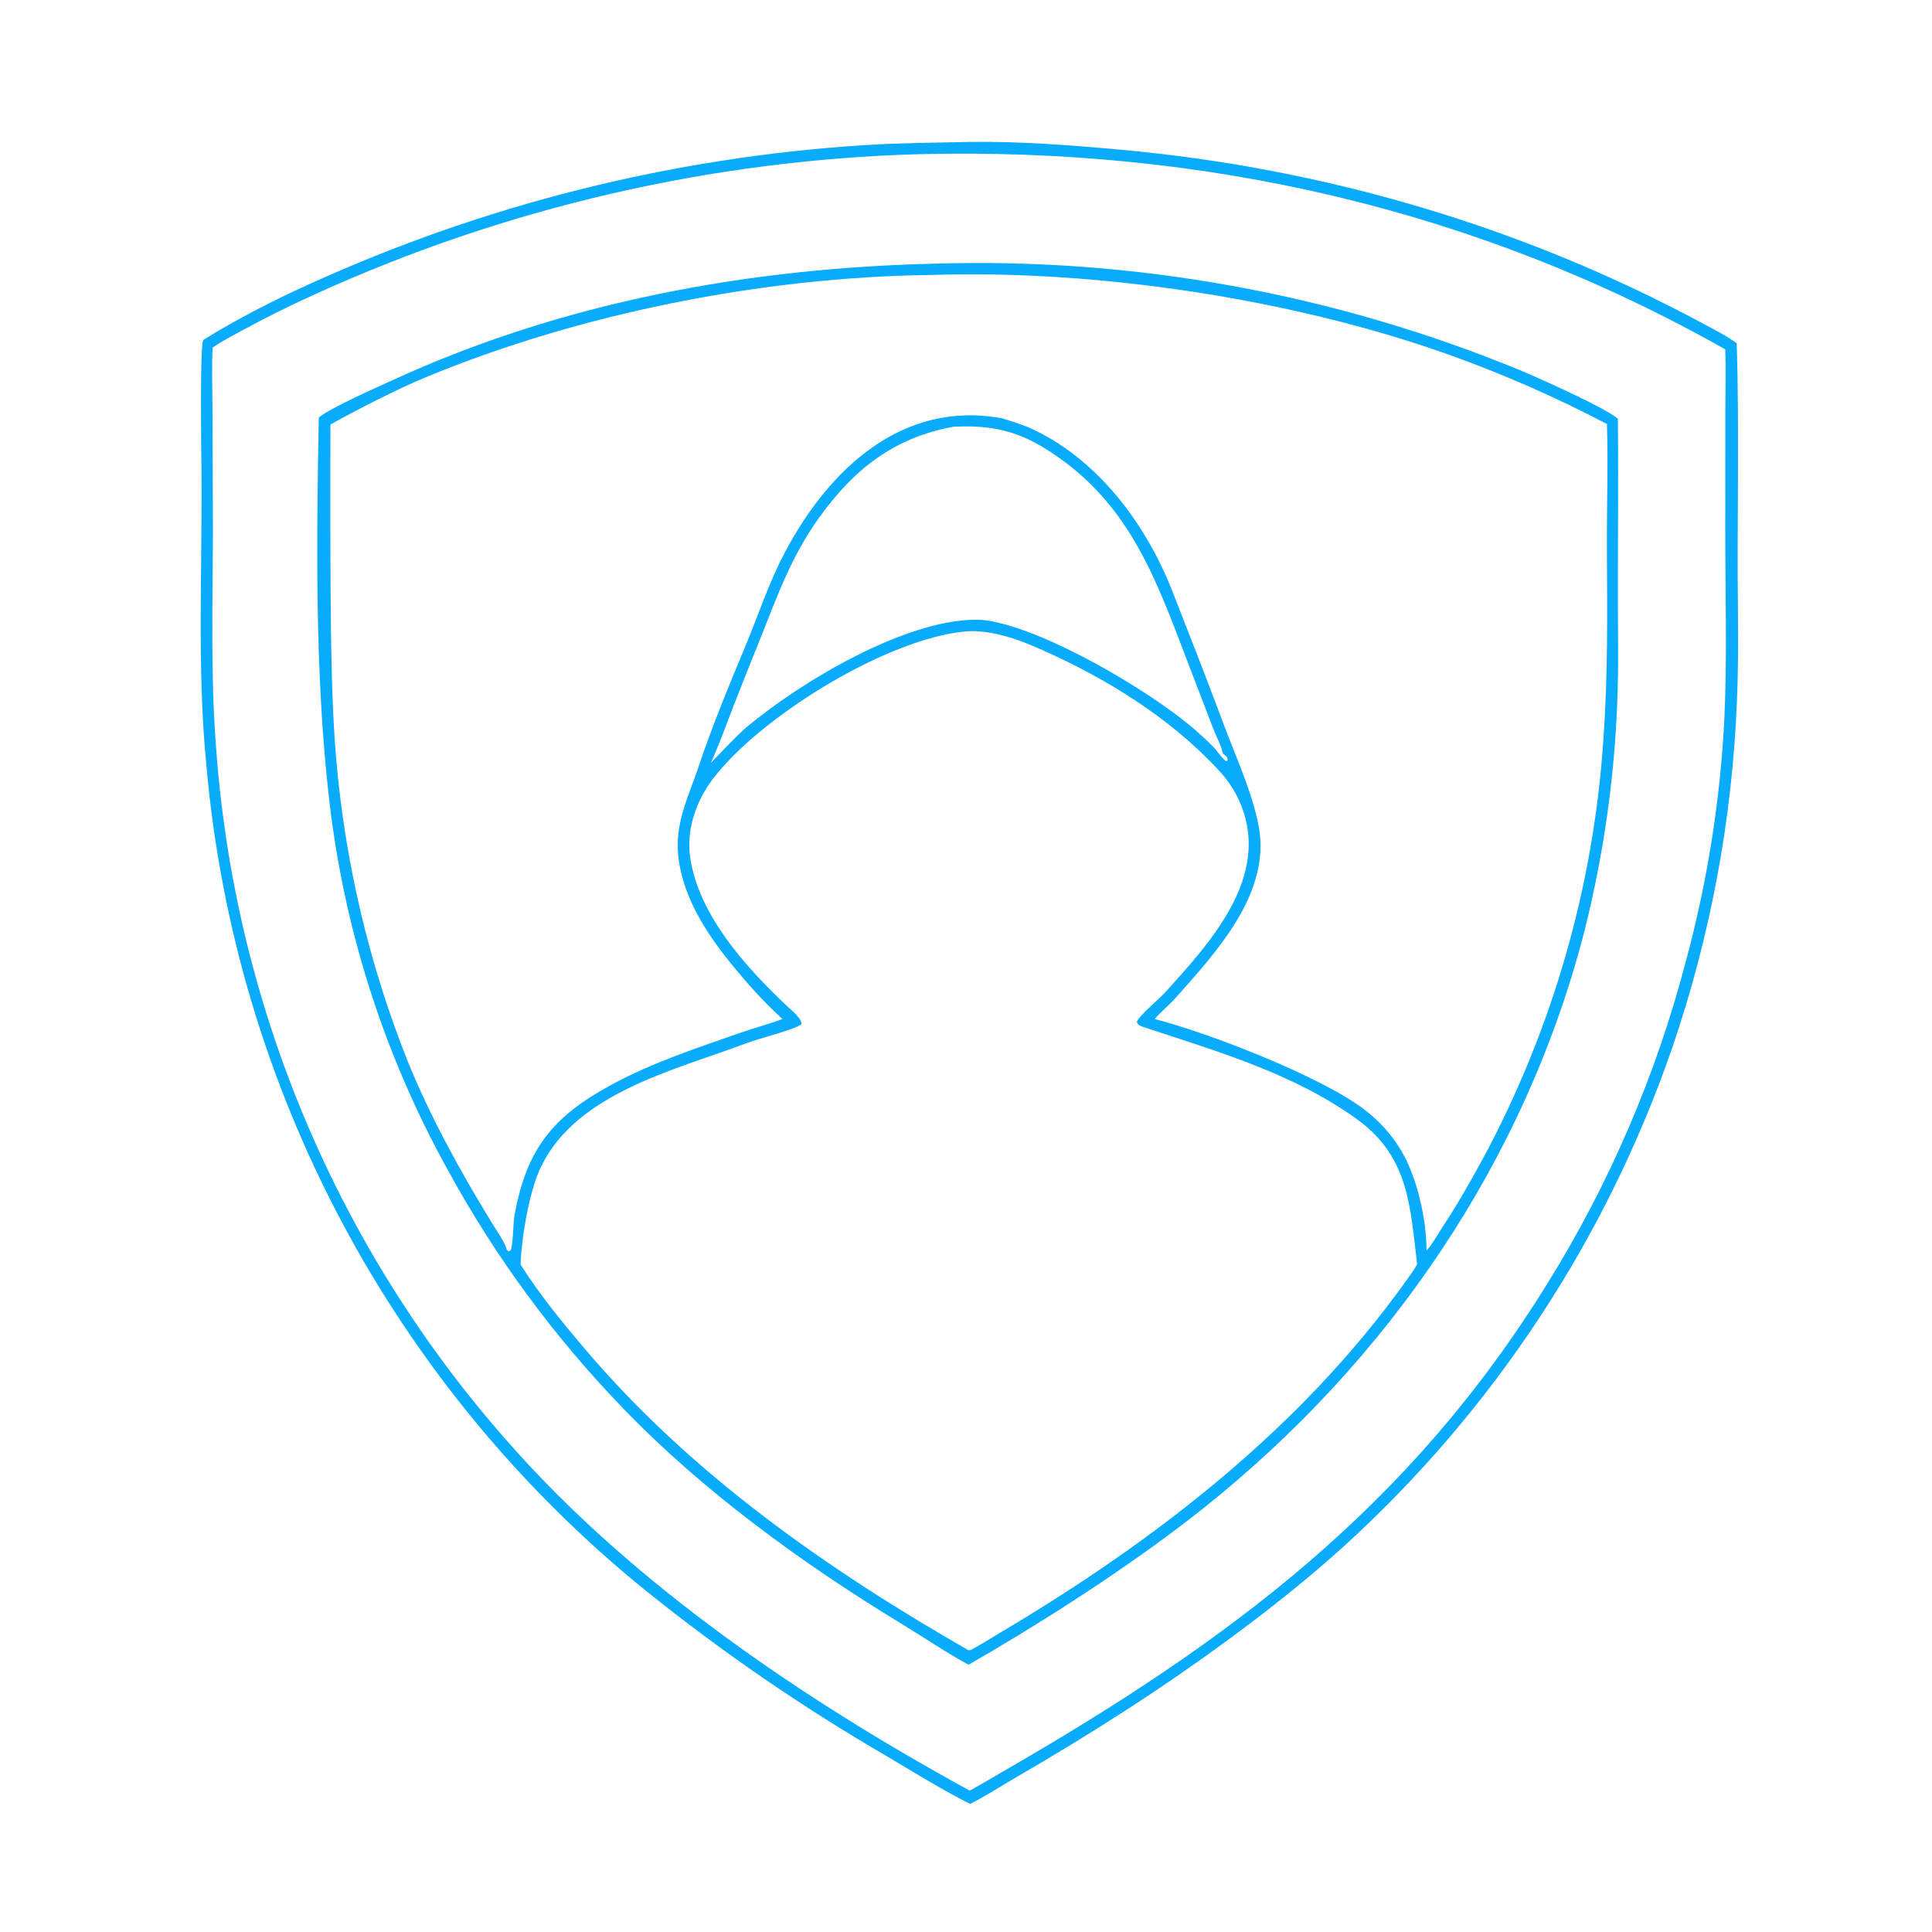
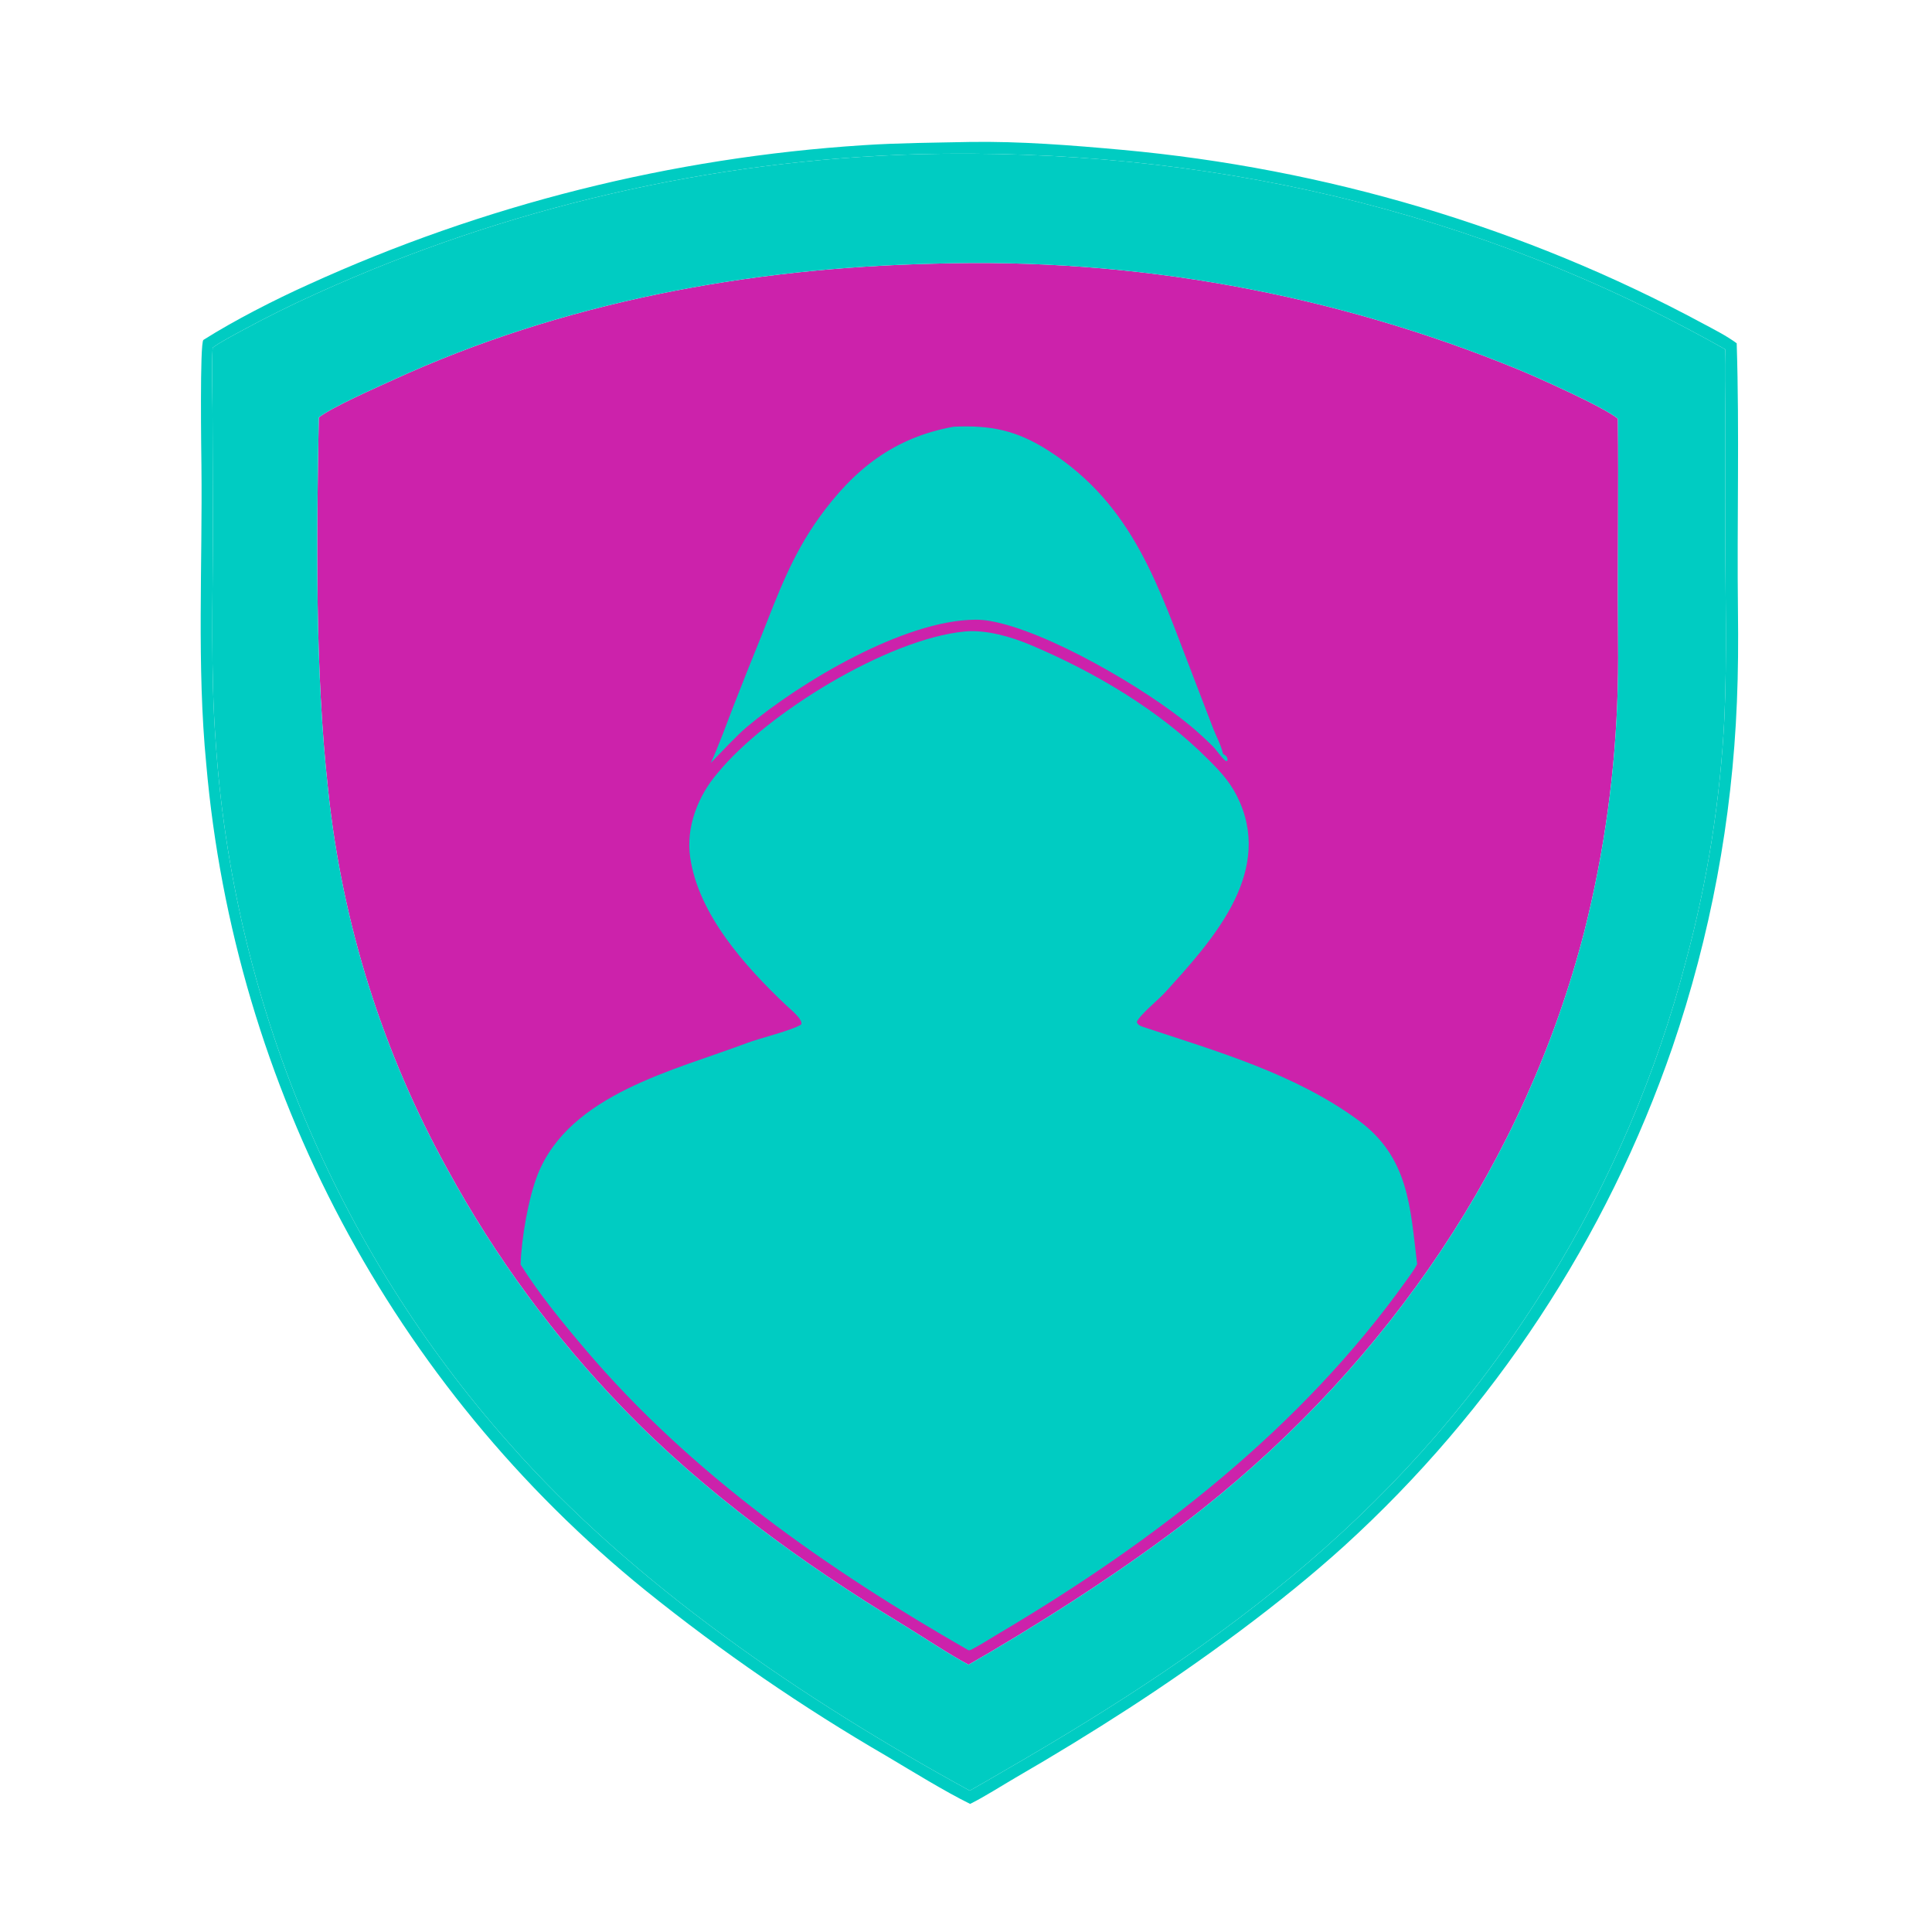
<svg xmlns="http://www.w3.org/2000/svg" width="1024" height="1024" viewBox="0 0 1024 1024">
-   <path fill="#09ACFA" d="M513.866 75.239C540.317 74.803 568.298 77.009 594.754 79.424C702.225 89.236 807.415 120.235 902.496 171.427C908.632 174.731 914.881 177.819 920.487 181.945C921.99 229.199 920.569 276.756 921.152 324.044C921.348 339.986 921.271 356.118 920.593 372.043C918.095 434.387 906.582 496.041 886.412 555.084C851.51 656.44 791.648 747.376 712.346 819.505C678.674 850.04 636.42 880.697 598.555 905.294C578.826 918.072 558.775 930.345 538.422 942.103C531.259 946.276 521.397 952.566 514.19 956.105C500.98 949.638 483.203 938.647 470.314 930.999C425.358 904.914 382.455 875.441 341.978 842.835C208.22 734.456 124.241 576.379 109.308 404.874C104.271 352.907 107.371 298.938 106.761 246.697C106.693 240.925 105.822 181.431 107.823 180.161C123.902 169.962 145.761 158.777 163.233 150.926C256.091 108.558 355.899 83.488 457.756 76.948C475.815 75.744 495.644 75.633 513.866 75.239ZM112.714 184.27C112.131 193.55 112.596 206.919 112.628 216.51L112.856 283.008C112.731 317.684 111.672 357.684 114.248 392.032C123.222 530.157 177.955 661.355 269.803 764.907C335.763 839.858 426.57 901.281 513.997 949.082C519.932 945.728 525.839 942.322 531.717 938.867C651.556 869.769 746.975 798.904 820.56 679.627C853.326 626.774 877.96 569.295 893.637 509.118C904.984 467.11 911.799 424.009 913.965 380.55C915.442 348.772 914.415 312.715 914.422 280.585L914.465 217.896C914.474 207.583 914.818 195.252 914.413 185.158C782.363 110.62 637.955 77.929 486.558 81.728C376.711 84.925 268.595 109.922 168.492 155.267C154.723 161.438 141.199 168.141 127.951 175.362C123.596 177.735 116.611 181.384 112.714 184.27Z" />
-   <path fill="#09ACFA" d="M495.071 139.75C601.116 136.469 706.66 155.596 804.81 195.88C815.013 200.071 850.215 215.787 857.511 221.923C857.926 258.773 857.326 295.735 857.585 332.596C857.66 343.297 857.752 354.292 857.424 364.978C856.299 408.381 850.371 451.526 839.75 493.625C808.344 615.504 735.81 721.329 637.848 799.377C604.171 826.207 562.392 853.502 525.253 875.427L513.368 882.33C503.958 877.44 487.472 866.498 477.857 860.665C426.126 829.28 372.493 790.368 330.351 746.551C293.789 708.76 262.492 666.209 237.307 620.051C202.863 557.886 181.304 489.415 173.92 418.73C166.925 355.561 167.745 284.851 168.963 221.256C175.998 215.736 199.287 205.524 208.039 201.505C298.131 160.128 396.449 142.087 495.071 139.75ZM175.15 224.978C174.968 260.902 175.048 296.827 175.392 332.75C175.734 355.255 176.25 380.14 178.225 402.537C182.961 457.427 195.724 511.325 216.106 562.51C228.157 592.133 243.885 620.673 260.564 647.926C262.812 651.599 267.975 658.977 268.625 662.49L269.666 663.263C270.454 662.849 270.735 662.866 271.003 661.587C272.292 655.422 271.711 649.364 272.901 643.037C279.347 608.756 293.13 591.762 323.744 575.123C345.936 563.061 369.478 555.418 393.303 547.101C400.135 544.716 408.052 542.649 414.704 540.092C404.768 531.105 395.739 520.929 387.368 510.614C373.506 493.531 360.635 473.299 359.282 450.813C358.364 435.551 364.792 422.079 369.703 408.023C377.213 385.247 386.455 363.291 395.6 341.167C402.492 324.494 407.462 308.977 415.95 292.876C439.023 249.107 478.057 211.795 531.262 221.752C537.13 223.573 542.821 225.301 548.39 227.991C582.596 244.51 607.303 277.937 621.098 312.626C623.85 319.548 626.487 326.451 629.17 333.36C635.706 349.907 642.084 366.516 648.302 383.186C654.723 400.359 663.818 420.157 667.153 438C673.781 473.468 644.48 504.879 622.78 529.257C619.432 533.018 615.159 536.322 612.046 540.095C640.407 547.381 700.114 570.477 723.138 588.074C731.021 594.049 737.681 601.486 742.754 609.978C751.19 624.261 756.078 646.342 756.091 662.891C759.213 659.355 762.394 653.637 765.063 649.591C772.785 637.885 779.413 626.083 786.143 613.788C823.005 545.164 844.726 469.433 849.843 391.703C852.233 358.377 851.875 324.749 851.681 291.353C851.554 269.346 852.418 247.055 851.716 225.038C851.709 224.943 851.702 224.847 851.695 224.752C824.626 210.531 796.592 198.228 767.799 187.934C684.717 158.36 581.191 142.778 492.912 145.75C404.486 146.882 307.274 166.088 225.593 199.988C209.752 206.562 190.164 216.72 175.15 224.978ZM505.468 226.163C473.89 231.873 452.567 248.635 433.958 274.629C419.655 294.61 412.339 314.88 403.391 337.455C398.422 349.698 393.536 361.974 388.733 374.283C385.465 382.836 380.571 396.162 376.719 404.382C381.76 399.21 390.732 389.575 395.84 385.301C424.434 361.377 479.186 328.72 516.912 328.454C519.456 328.441 521.996 328.652 524.504 329.084C555 334.331 607.233 364.965 631.128 384.871C635.086 388.168 639.122 391.92 642.771 395.521C644.754 397.479 648.36 402.81 649.986 403.475L650.7 402.952C650.449 400.918 650.011 400.764 648.216 399.554C647.125 394.693 644.819 390.736 643 386.09L632.248 358.083C614.092 311.334 601.058 267.887 555.747 238.868C538.764 227.992 525.062 225.287 505.468 226.163ZM514.706 874.411C519.988 871.665 524.887 868.443 530.003 865.414C612.301 816.692 689.486 757.007 745.494 678.552C747.448 675.815 749.577 673.016 751.122 670.042C747.451 640.28 746.959 613.566 719.934 593.751C686.137 568.972 644.973 557.262 605.721 544.232C604.209 543.733 602.987 543.131 602.527 541.604C604.015 538.032 614.29 529.576 617.441 526.1C641.711 499.329 673.921 464.342 657.246 425.425C653.095 415.738 647.734 409.771 640.314 402.44C614.335 376.301 580.126 356.177 546.32 341.883C535.982 337.512 522.611 333.623 511.36 334.706C470.837 338.553 406.497 377.745 380.277 409.818C370.016 421.787 363.469 438.273 365.811 454.425C370.218 484.814 395.032 512.297 416.68 532.806C418.678 534.699 425.921 540.522 424.639 542.995C420.165 546.02 402.377 550.378 395.982 552.795C357.343 567.397 302.008 579.884 284.998 622.478C279.977 635.21 276.373 656.506 275.916 670.227C285.647 685.744 298.118 700.944 310.194 715.171C366.34 781.321 438.477 831.784 513.258 874.647C513.608 874.847 514.509 874.469 514.706 874.411Z" />
+   <path fill="#cc22ab" d="M495.071 139.75C601.116 136.469 706.66 155.596 804.81 195.88C815.013 200.071 850.215 215.787 857.511 221.923C857.926 258.773 857.326 295.735 857.585 332.596C857.66 343.297 857.752 354.292 857.424 364.978C856.299 408.381 850.371 451.526 839.75 493.625C808.344 615.504 735.81 721.329 637.848 799.377C604.171 826.207 562.392 853.502 525.253 875.427L513.368 882.33C503.958 877.44 487.472 866.498 477.857 860.665C426.126 829.28 372.493 790.368 330.351 746.551C293.789 708.76 262.492 666.209 237.307 620.051C202.863 557.886 181.304 489.415 173.92 418.73C166.925 355.561 167.745 284.851 168.963 221.256C175.998 215.736 199.287 205.524 208.039 201.505C298.131 160.128 396.449 142.087 495.071 139.75Z" />
+   <path fill="#00ccc2" d="M513.866 75.239C540.317 74.803 568.298 77.009 594.754 79.424C702.225 89.236 807.415 120.235 902.496 171.427C908.632 174.731 914.881 177.819 920.487 181.945C921.99 229.199 920.569 276.756 921.152 324.044C921.348 339.986 921.271 356.118 920.593 372.043C918.095 434.387 906.582 496.041 886.412 555.084C851.51 656.44 791.648 747.376 712.346 819.505C678.674 850.04 636.42 880.697 598.555 905.294C578.826 918.072 558.775 930.345 538.422 942.103C531.259 946.276 521.397 952.566 514.19 956.105C500.98 949.638 483.203 938.647 470.314 930.999C425.358 904.914 382.455 875.441 341.978 842.835C208.22 734.456 124.241 576.379 109.308 404.874C104.271 352.907 107.371 298.938 106.761 246.697C106.693 240.925 105.822 181.431 107.823 180.161C123.902 169.962 145.761 158.777 163.233 150.926C256.091 108.558 355.899 83.488 457.756 76.948C475.815 75.744 495.644 75.633 513.866 75.239Z M112.714 184.27C112.131 193.55 112.596 206.919 112.628 216.51L112.856 283.008C112.731 317.684 111.672 357.684 114.248 392.032C123.222 530.157 177.955 661.355 269.803 764.907C335.763 839.858 426.57 901.281 513.997 949.082C519.932 945.728 525.839 942.322 531.717 938.867C651.556 869.769 746.975 798.904 820.56 679.627C853.326 626.774 877.96 569.295 893.637 509.118C904.984 467.11 911.799 424.009 913.965 380.55C915.442 348.772 914.415 312.715 914.422 280.585L914.465 217.896C914.474 207.583 914.818 195.252 914.413 185.158C782.363 110.62 637.955 77.929 486.558 81.728C376.711 84.925 268.595 109.922 168.492 155.267C154.723 161.438 141.199 168.141 127.951 175.362C123.596 177.735 116.611 181.384 112.714 184.27Z" />
+   <path fill="#00ccc2" d="M112.714 184.27C112.131 193.55 112.596 206.919 112.628 216.51L112.856 283.008C112.731 317.684 111.672 357.684 114.248 392.032C123.222 530.157 177.955 661.355 269.803 764.907C335.763 839.858 426.57 901.281 513.997 949.082C519.932 945.728 525.839 942.322 531.717 938.867C651.556 869.769 746.975 798.904 820.56 679.627C853.326 626.774 877.96 569.295 893.637 509.118C904.984 467.11 911.799 424.009 913.965 380.55C915.442 348.772 914.415 312.715 914.422 280.585L914.465 217.896C914.474 207.583 914.818 195.252 914.413 185.158C782.363 110.62 637.955 77.929 486.558 81.728C376.711 84.925 268.595 109.922 168.492 155.267C154.723 161.438 141.199 168.141 127.951 175.362C123.596 177.735 116.611 181.384 112.714 184.27Z M495.071 139.75C601.116 136.469 706.66 155.596 804.81 195.88C815.013 200.071 850.215 215.787 857.511 221.923C857.926 258.773 857.326 295.735 857.585 332.596C857.66 343.297 857.752 354.292 857.424 364.978C856.299 408.381 850.371 451.526 839.75 493.625C808.344 615.504 735.81 721.329 637.848 799.377C604.171 826.207 562.392 853.502 525.253 875.427L513.368 882.33C503.958 877.44 487.472 866.498 477.857 860.665C426.126 829.28 372.493 790.368 330.351 746.551C293.789 708.76 262.492 666.209 237.307 620.051C202.863 557.886 181.304 489.415 173.92 418.73C166.925 355.561 167.745 284.851 168.963 221.256C175.998 215.736 199.287 205.524 208.039 201.505C298.131 160.128 396.449 142.087 495.071 139.75Z" />
+   <path fill="#00ccc2" d="M505.468 226.163C473.89 231.873 452.567 248.635 433.958 274.629C419.655 294.61 412.339 314.88 403.391 337.455C398.422 349.698 393.536 361.974 388.733 374.283C385.465 382.836 380.571 396.162 376.719 404.382C381.76 399.21 390.732 389.575 395.84 385.301C424.434 361.377 479.186 328.72 516.912 328.454C519.456 328.441 521.996 328.652 524.504 329.084C555 334.331 607.233 364.965 631.128 384.871C635.086 388.168 639.122 391.92 642.771 395.521C644.754 397.479 648.36 402.81 649.986 403.475L650.7 402.952C650.449 400.918 650.011 400.764 648.216 399.554C647.125 394.693 644.819 390.736 643 386.09L632.248 358.083C614.092 311.334 601.058 267.887 555.747 238.868C538.764 227.992 525.062 225.287 505.468 226.163Z M514.706 874.411C519.988 871.665 524.887 868.443 530.003 865.414C612.301 816.692 689.486 757.007 745.494 678.552C747.448 675.815 749.577 673.016 751.122 670.042C747.451 640.28 746.959 613.566 719.934 593.751C686.137 568.972 644.973 557.262 605.721 544.232C604.209 543.733 602.987 543.131 602.527 541.604C604.015 538.032 614.29 529.576 617.441 526.1C641.711 499.329 673.921 464.342 657.246 425.425C653.095 415.738 647.734 409.771 640.314 402.44C614.335 376.301 580.126 356.177 546.32 341.883C535.982 337.512 522.611 333.623 511.36 334.706C470.837 338.553 406.497 377.745 380.277 409.818C370.016 421.787 363.469 438.273 365.811 454.425C370.218 484.814 395.032 512.297 416.68 532.806C418.678 534.699 425.921 540.522 424.639 542.995C420.165 546.02 402.377 550.378 395.982 552.795C357.343 567.397 302.008 579.884 284.998 622.478C279.977 635.21 276.373 656.506 275.916 670.227C285.647 685.744 298.118 700.944 310.194 715.171C366.34 781.321 438.477 831.784 513.258 874.647C513.608 874.847 514.509 874.469 514.706 874.411Z" />
</svg>
